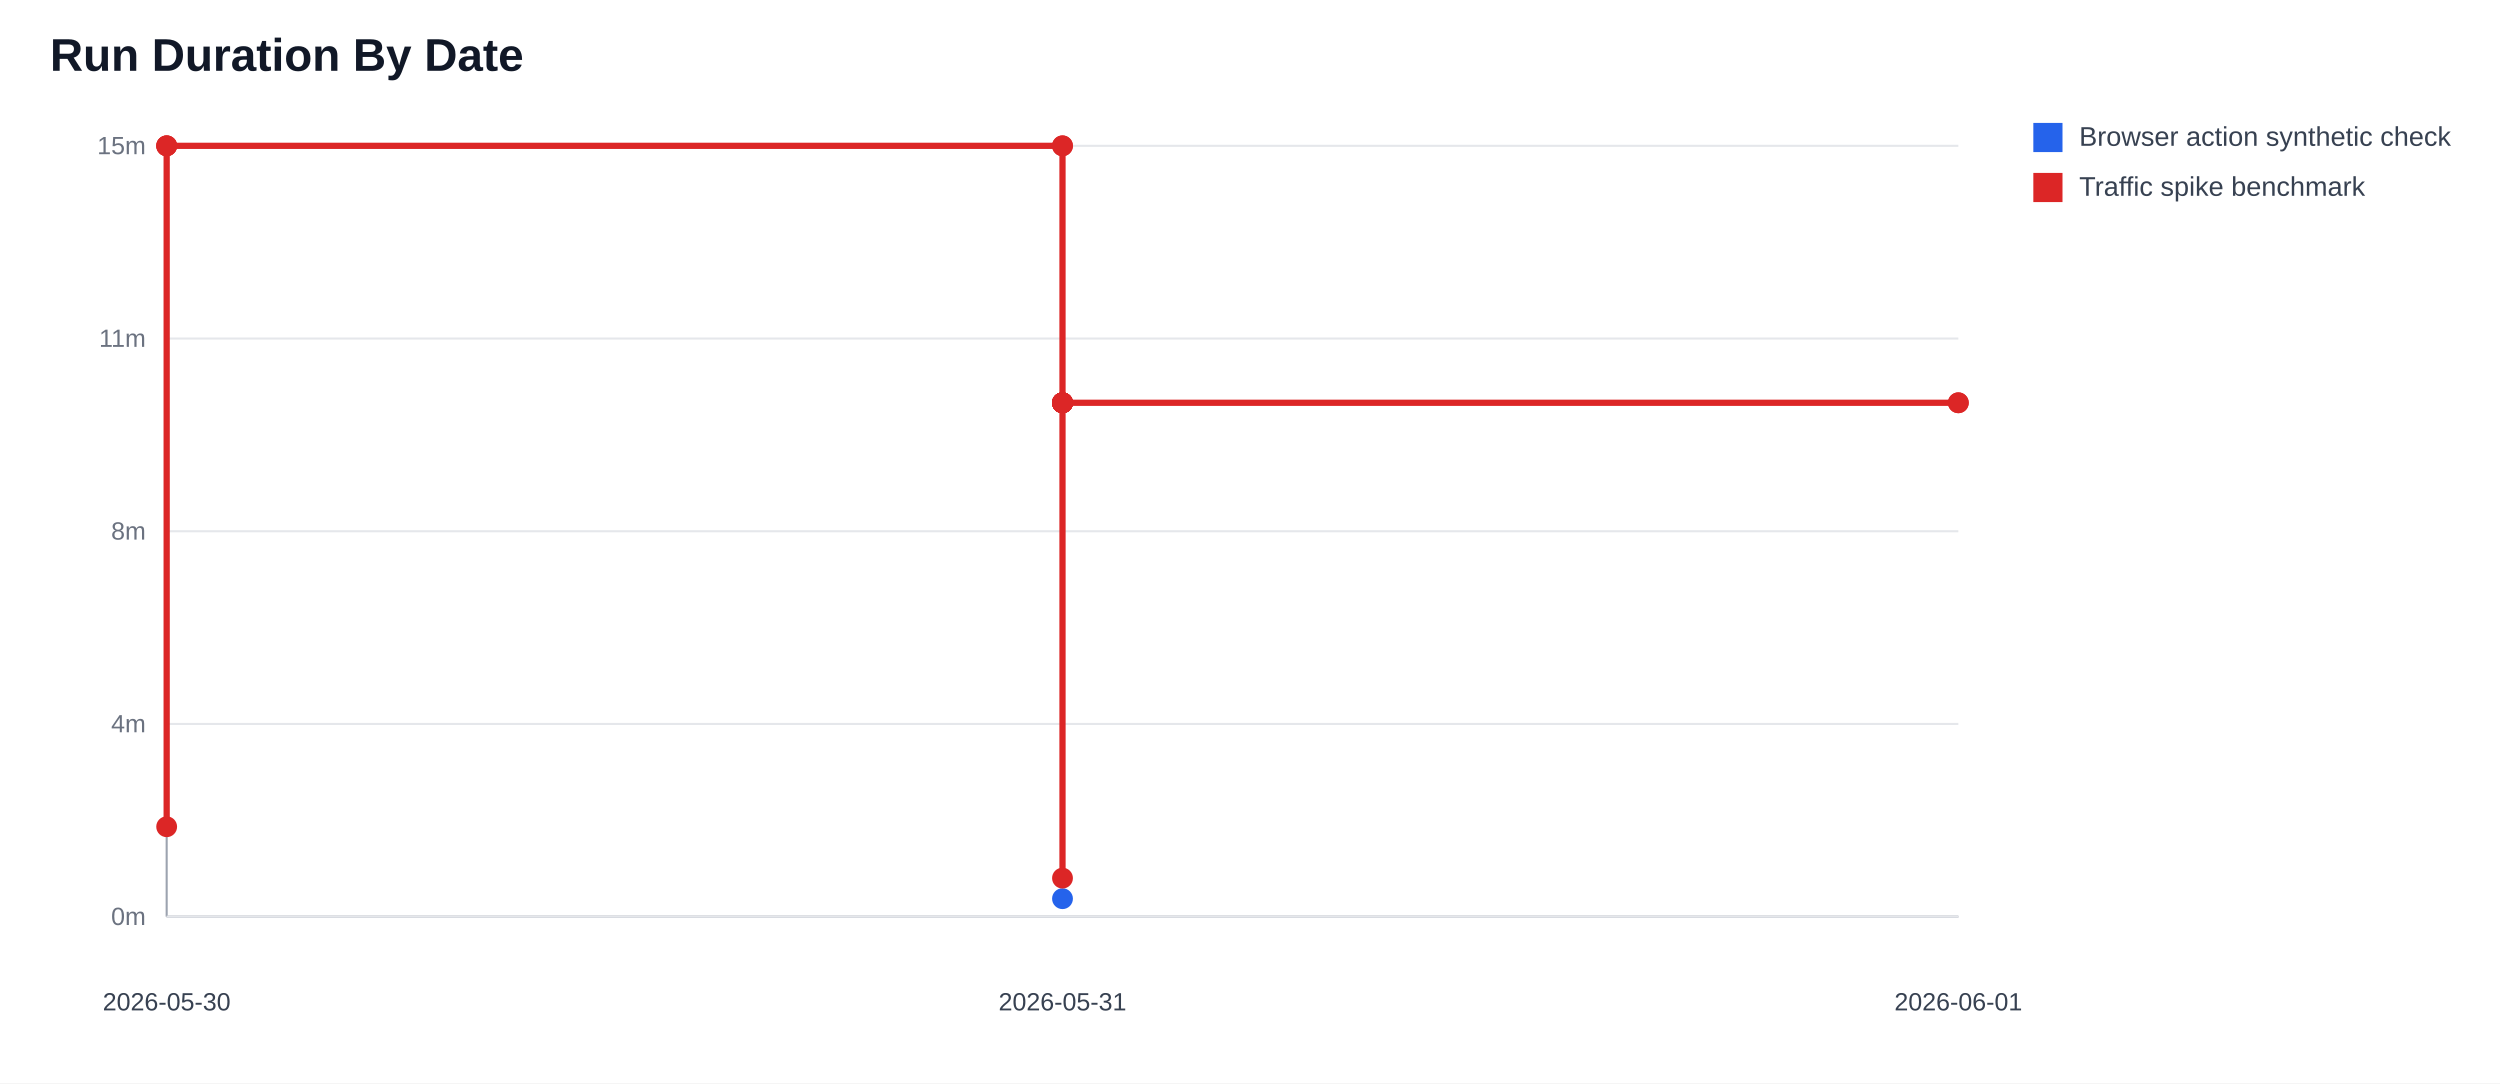
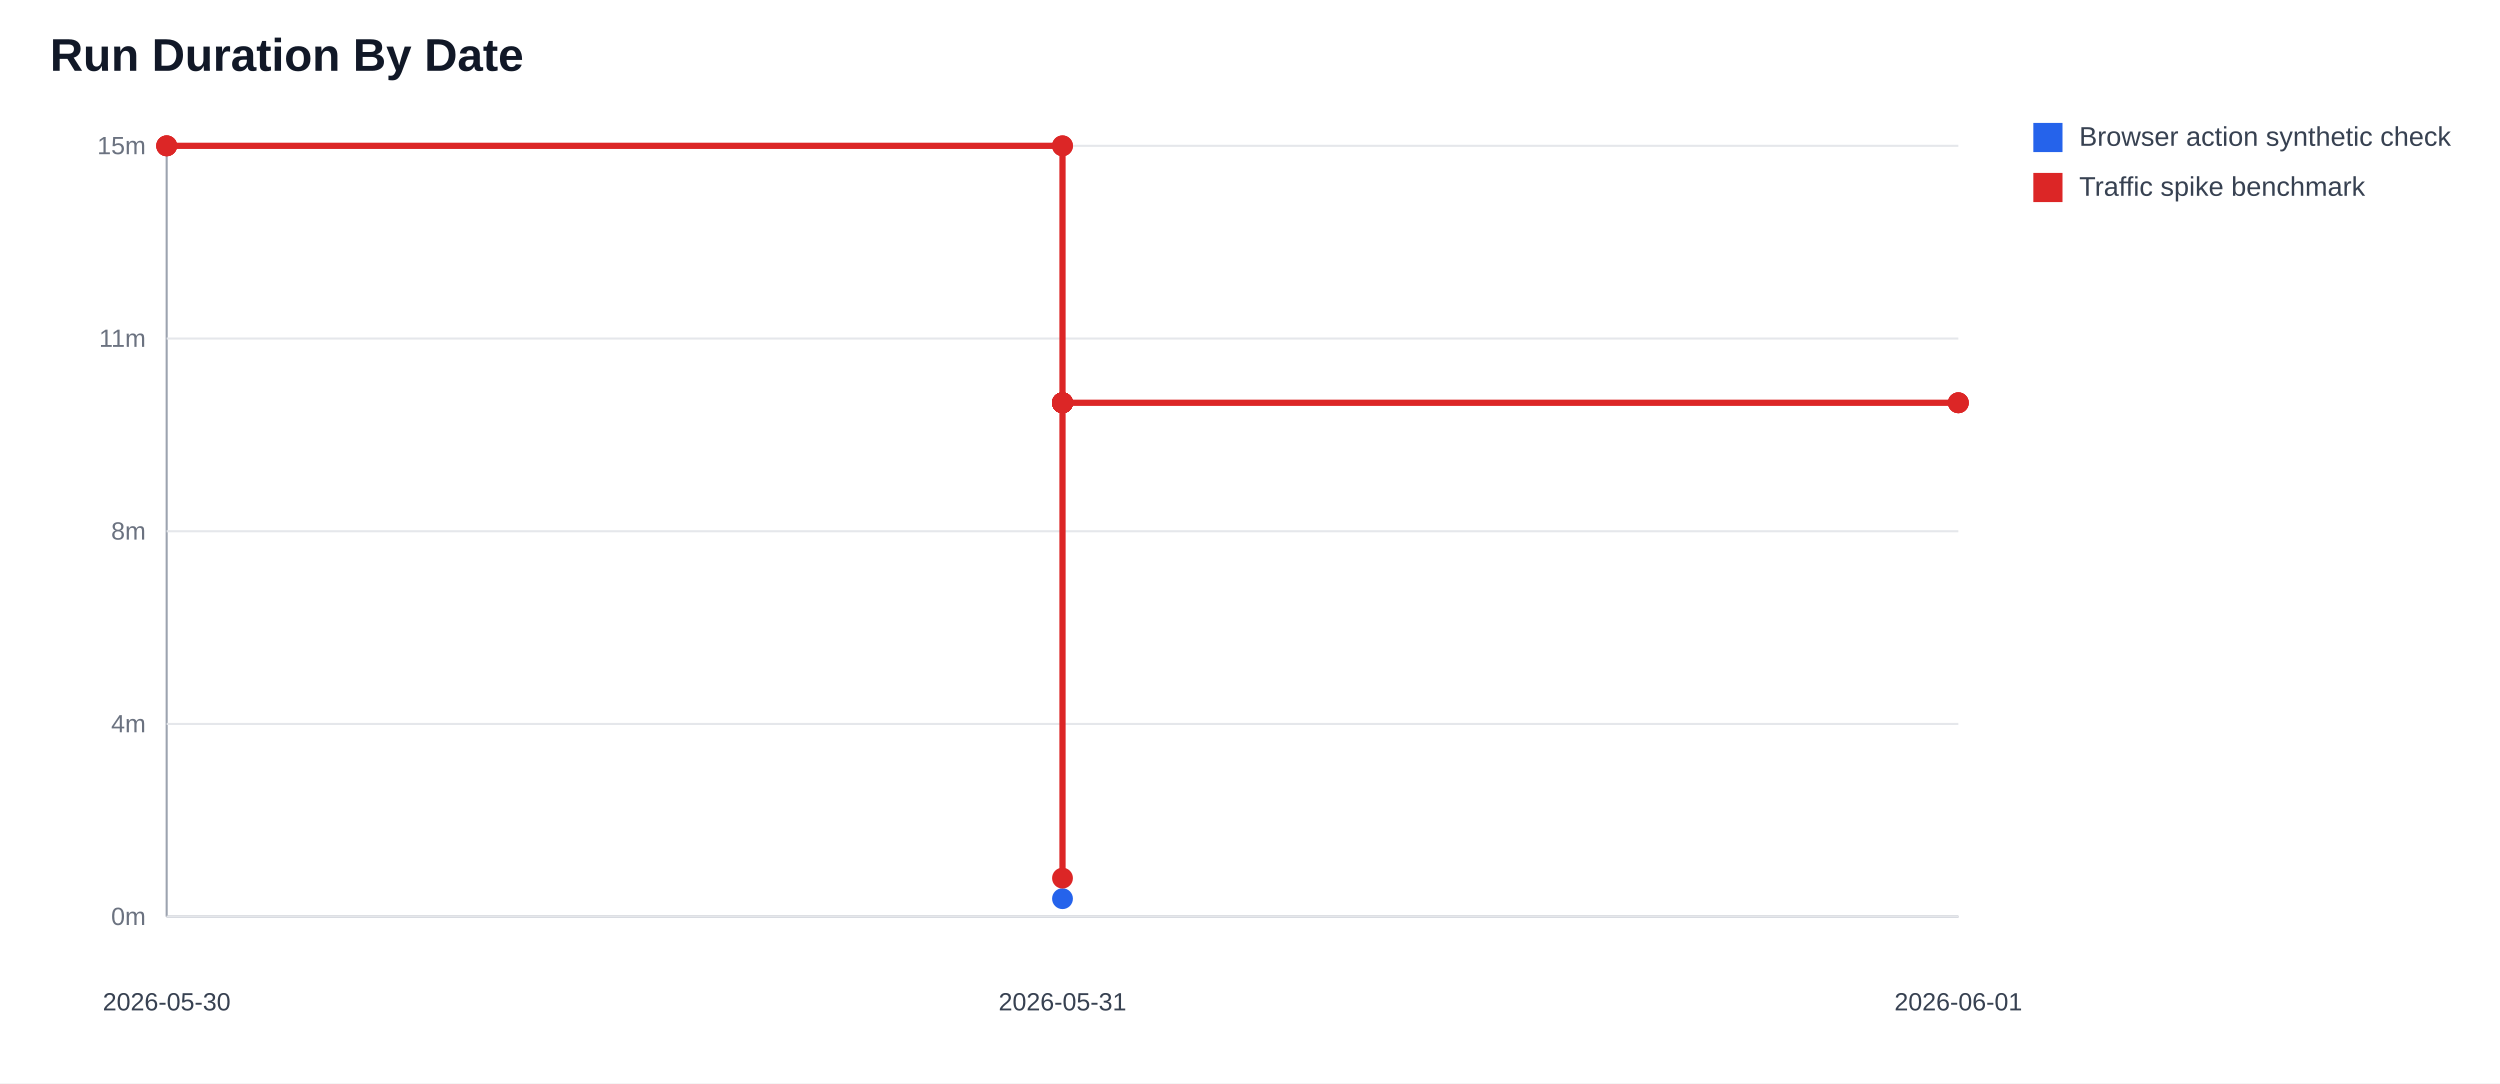
<svg xmlns="http://www.w3.org/2000/svg" width="1200" height="520" viewBox="0 0 1200 520" role="img" aria-label="Run Duration By Date">
  <rect width="100%" height="100%" fill="#ffffff" />
  <text x="24" y="34" font-family="Arial, sans-serif" font-size="22" font-weight="700" fill="#111827">Run Duration By Date</text>
  <line x1="80" y1="440" x2="940" y2="440" stroke="#9ca3af" />
  <line x1="80" y1="70" x2="80" y2="440" stroke="#9ca3af" />
  <line x1="80" y1="440" x2="940" y2="440" stroke="#e5e7eb" />
  <text x="70" y="444" text-anchor="end" font-family="Arial, sans-serif" font-size="12" fill="#6b7280">0m</text>
  <line x1="80" y1="347.5" x2="940" y2="347.5" stroke="#e5e7eb" />
  <text x="70" y="351.5" text-anchor="end" font-family="Arial, sans-serif" font-size="12" fill="#6b7280">4m</text>
  <line x1="80" y1="255" x2="940" y2="255" stroke="#e5e7eb" />
  <text x="70" y="259" text-anchor="end" font-family="Arial, sans-serif" font-size="12" fill="#6b7280">8m</text>
  <line x1="80" y1="162.5" x2="940" y2="162.5" stroke="#e5e7eb" />
  <text x="70" y="166.5" text-anchor="end" font-family="Arial, sans-serif" font-size="12" fill="#6b7280">11m</text>
  <line x1="80" y1="70" x2="940" y2="70" stroke="#e5e7eb" />
  <text x="70" y="74" text-anchor="end" font-family="Arial, sans-serif" font-size="12" fill="#6b7280">15m</text>
  <text x="80" y="485" text-anchor="middle" font-family="Arial, sans-serif" font-size="12" fill="#374151">2026-05-30</text>
  <text x="510" y="485" text-anchor="middle" font-family="Arial, sans-serif" font-size="12" fill="#374151">2026-05-31</text>
  <text x="940" y="485" text-anchor="middle" font-family="Arial, sans-serif" font-size="12" fill="#374151">2026-06-01</text>
  <polyline points="510,431.367" fill="none" stroke="#2563eb" stroke-width="3" />
  <circle cx="510" cy="431.367" r="5" fill="#2563eb" />
  <rect x="976" y="59" width="14" height="14" fill="#2563eb" />
  <text x="998" y="70" font-family="Arial, sans-serif" font-size="13" fill="#374151">Browser action synthetic check</text>
-   <polyline points="80,396.833 80,70 80,70 80,70 510,70 510,70 510,193.333 510,193.333 510,193.333 510,193.333 510,193.333 510,421.5 510,193.333 510,193.333 510,193.333 510,193.333 510,193.333 510,193.333 940,193.333 940,193.333" fill="none" stroke="#dc2626" stroke-width="3" />
-   <circle cx="80" cy="396.833" r="5" fill="#dc2626" />
+   <polyline points="80,70 80,70 80,70 510,70 510,70 510,193.333 510,193.333 510,193.333 510,193.333 510,193.333 510,421.5 510,193.333 510,193.333 510,193.333 510,193.333 510,193.333 510,193.333 940,193.333 940,193.333 940,193.333" fill="none" stroke="#dc2626" stroke-width="3" />
  <circle cx="80" cy="70" r="5" fill="#dc2626" />
  <circle cx="80" cy="70" r="5" fill="#dc2626" />
  <circle cx="80" cy="70" r="5" fill="#dc2626" />
  <circle cx="510" cy="70" r="5" fill="#dc2626" />
  <circle cx="510" cy="70" r="5" fill="#dc2626" />
  <circle cx="510" cy="193.333" r="5" fill="#dc2626" />
  <circle cx="510" cy="193.333" r="5" fill="#dc2626" />
  <circle cx="510" cy="193.333" r="5" fill="#dc2626" />
  <circle cx="510" cy="193.333" r="5" fill="#dc2626" />
  <circle cx="510" cy="193.333" r="5" fill="#dc2626" />
  <circle cx="510" cy="421.5" r="5" fill="#dc2626" />
  <circle cx="510" cy="193.333" r="5" fill="#dc2626" />
  <circle cx="510" cy="193.333" r="5" fill="#dc2626" />
  <circle cx="510" cy="193.333" r="5" fill="#dc2626" />
  <circle cx="510" cy="193.333" r="5" fill="#dc2626" />
  <circle cx="510" cy="193.333" r="5" fill="#dc2626" />
  <circle cx="510" cy="193.333" r="5" fill="#dc2626" />
  <circle cx="940" cy="193.333" r="5" fill="#dc2626" />
  <circle cx="940" cy="193.333" r="5" fill="#dc2626" />
+   <circle cx="940" cy="193.333" r="5" fill="#dc2626" />
  <rect x="976" y="83" width="14" height="14" fill="#dc2626" />
  <text x="998" y="94" font-family="Arial, sans-serif" font-size="13" fill="#374151">Traffic spike benchmark</text>
</svg>
